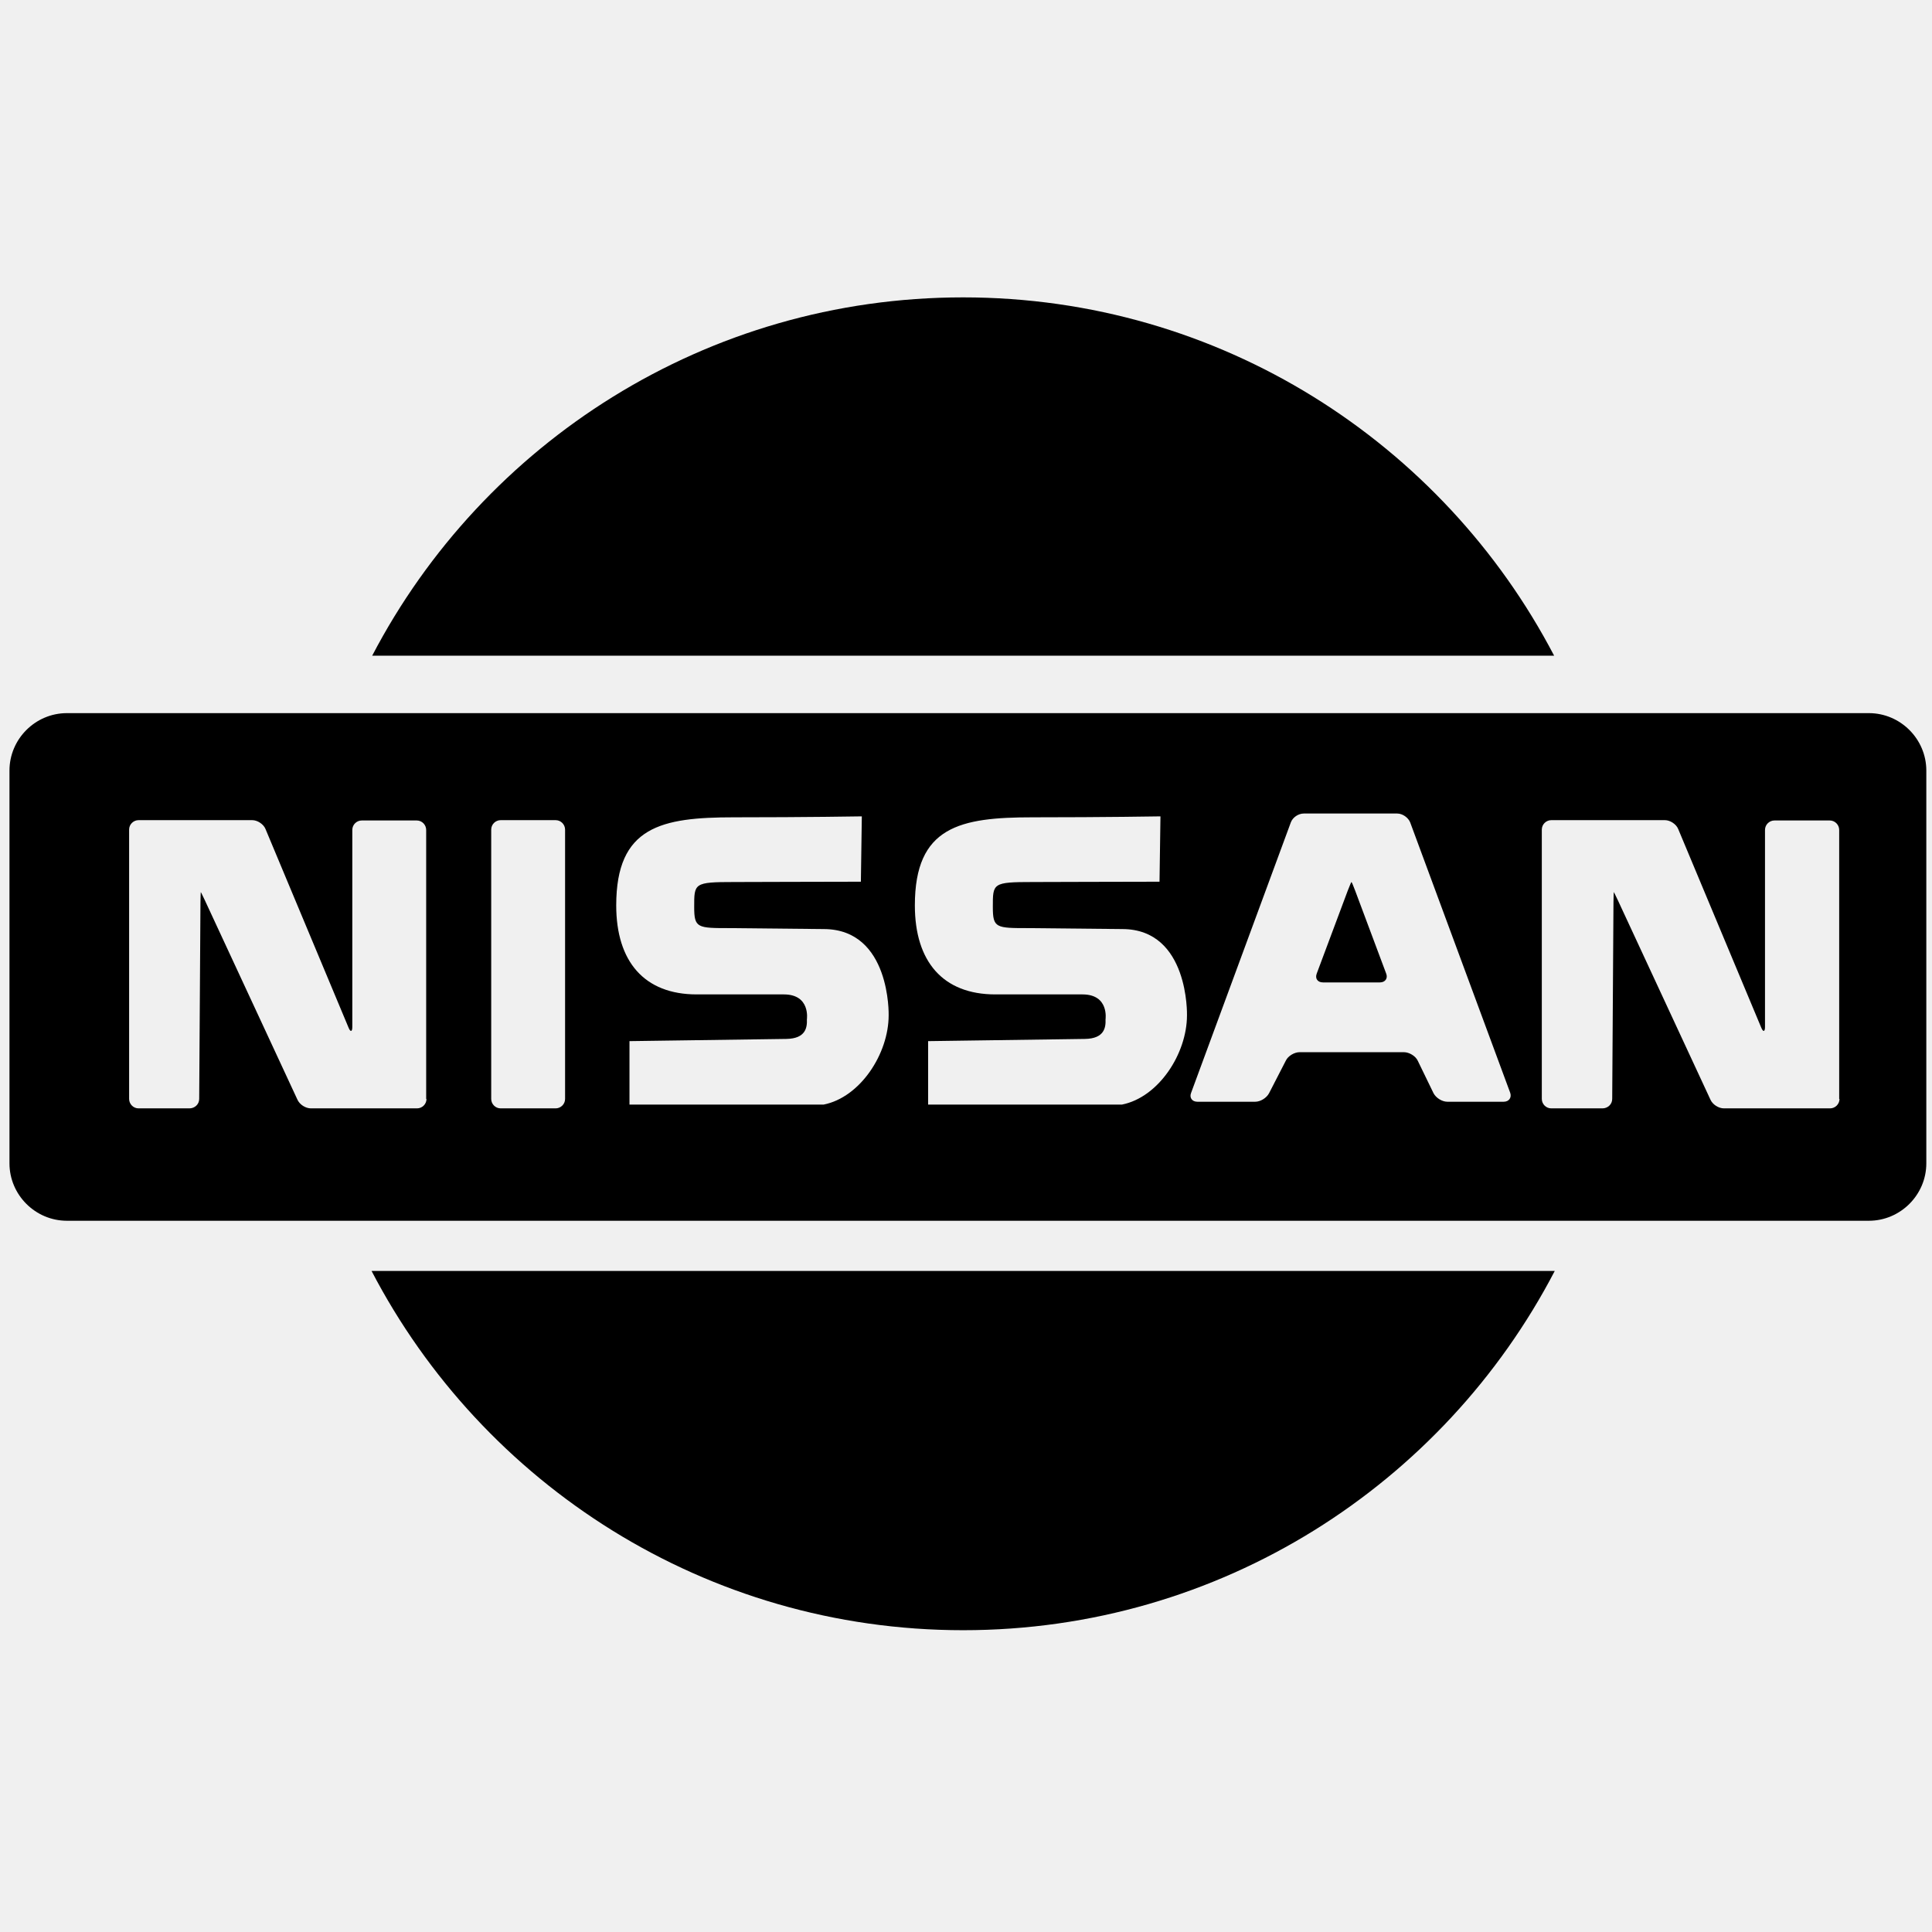
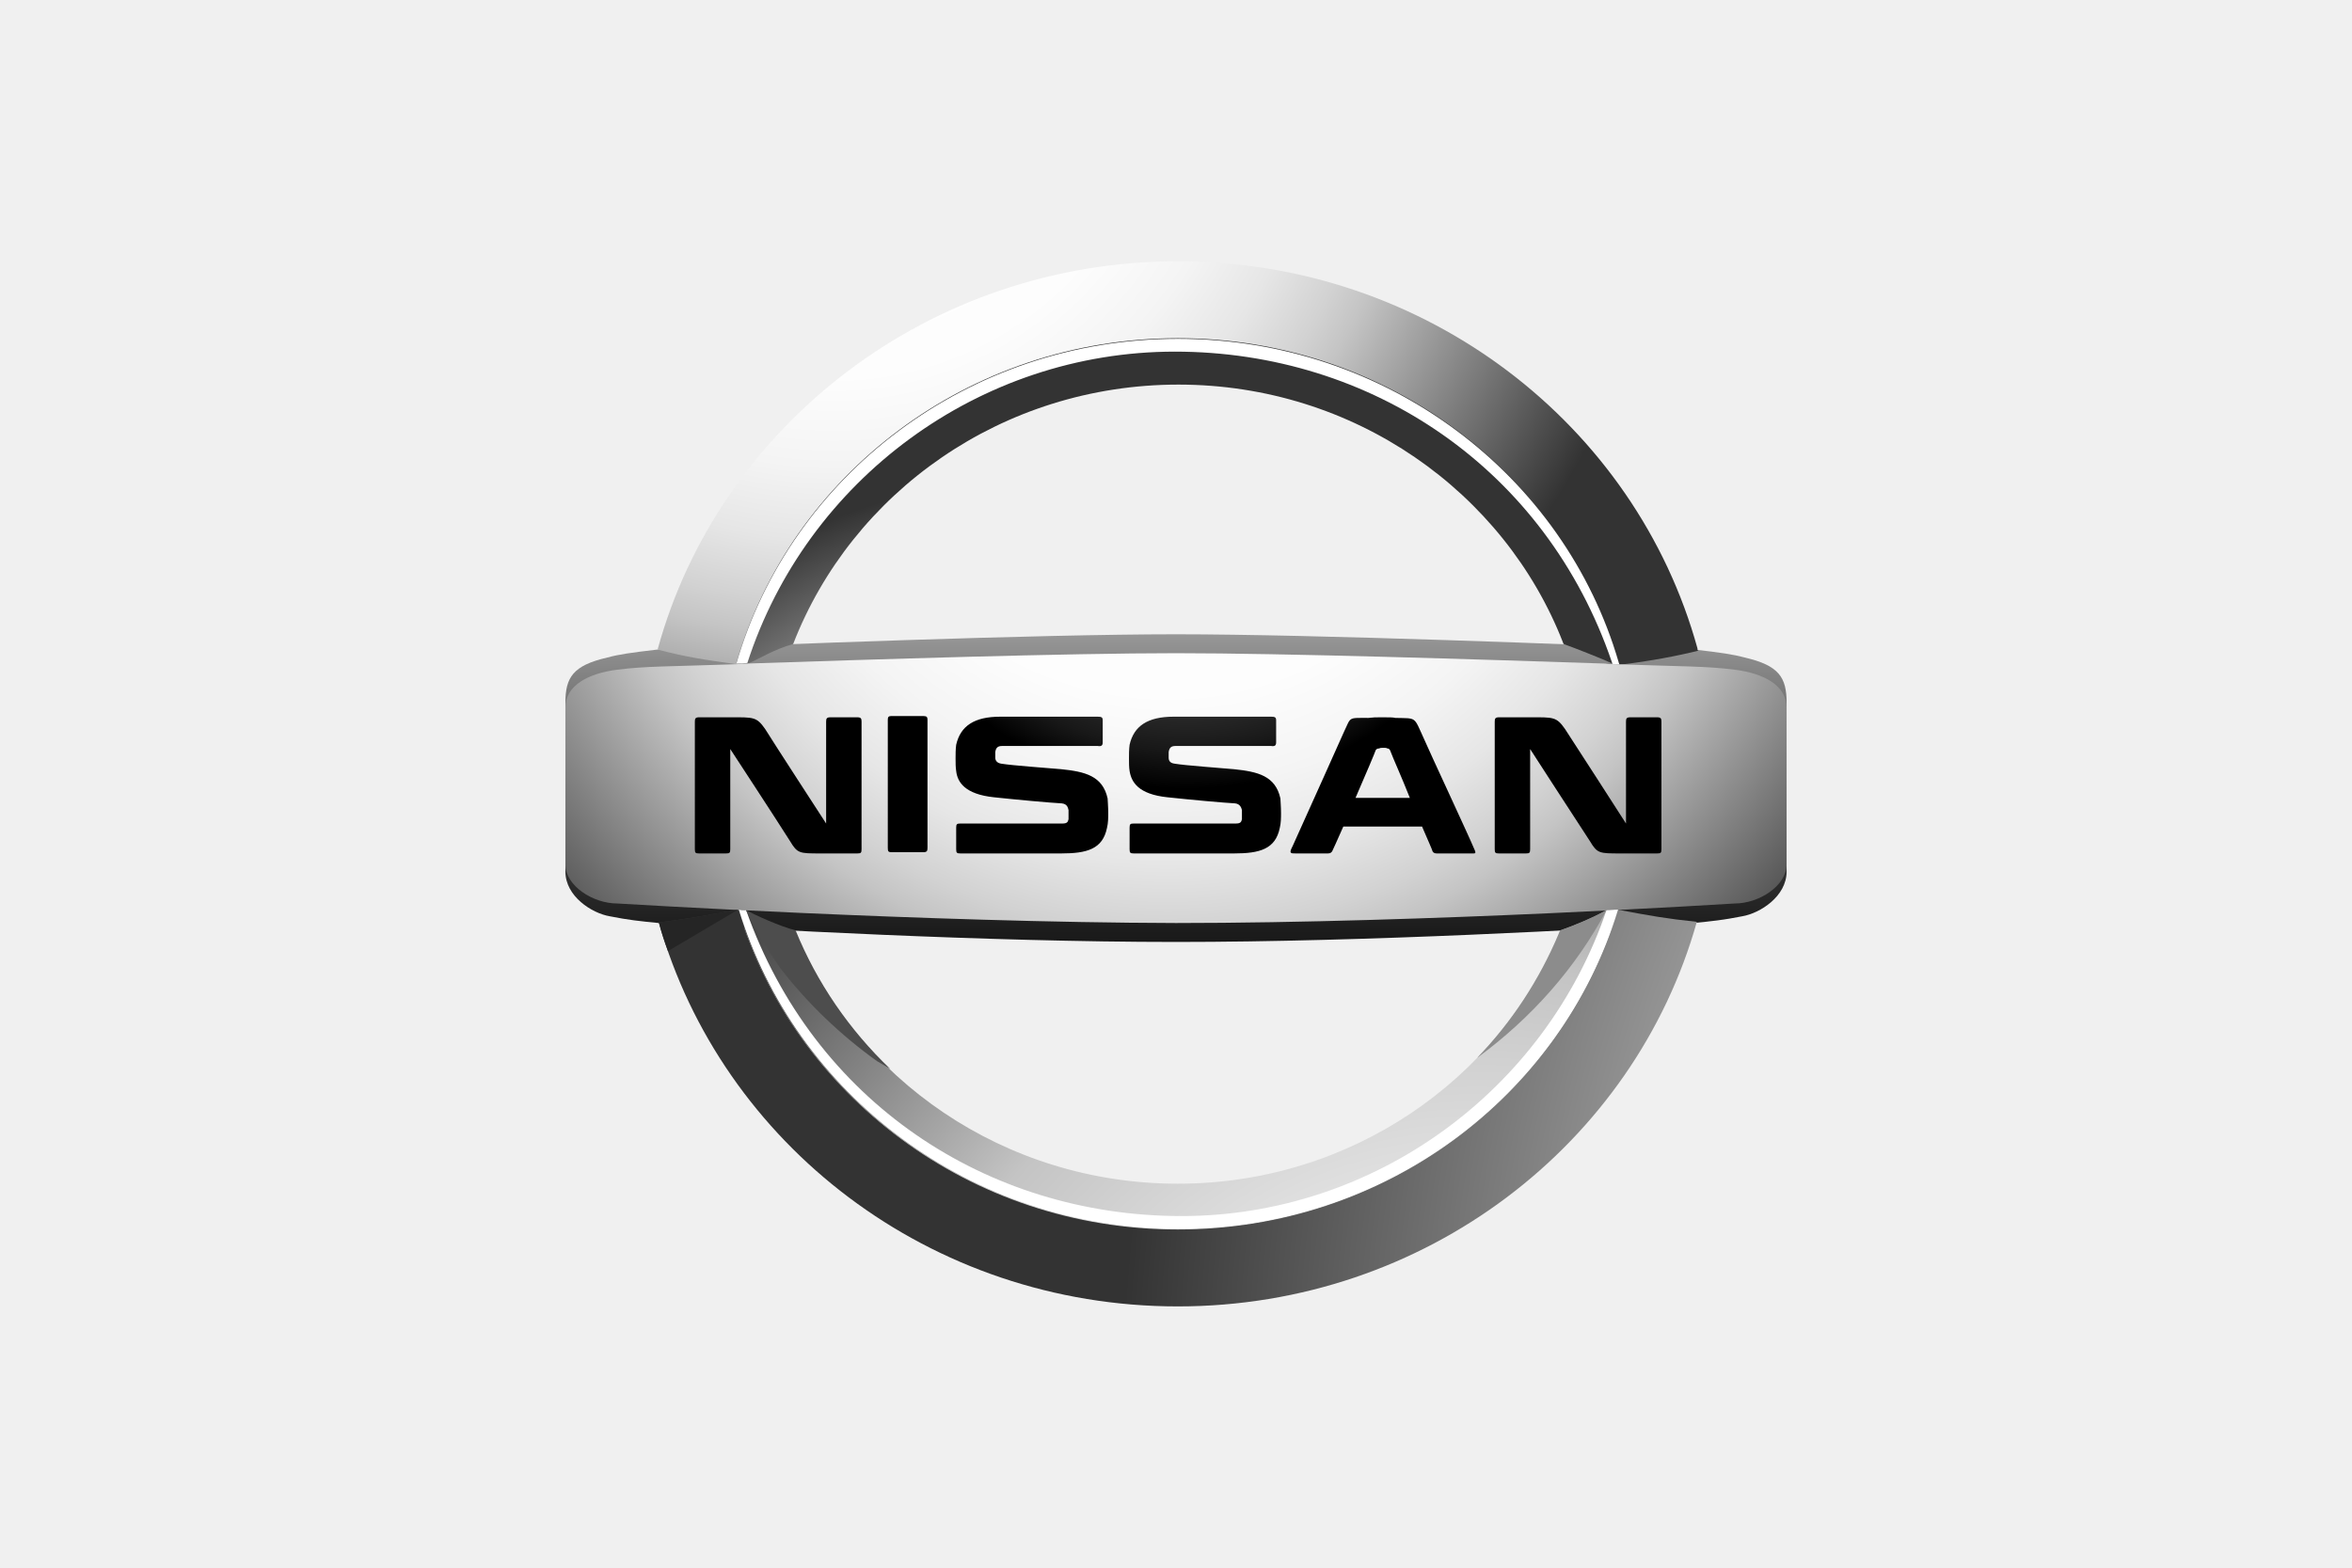
- <svg xmlns="http://www.w3.org/2000/svg" version="1.1" id="Layer_1" x="0px" y="0px" viewBox="0 0 612 612" style="enable-background:new 0 0 612 612;" xml:space="preserve" width="20px" height="20px">
-   <g>
-     <path d="M492.3,207.7C457.1,140.3,386.5,94.2,305.1,94.2s-152,46.1-187.2,113.5H492.3L492.3,207.7z" />
-     <path d="M117.7,402.6c35.2,67.6,105.9,113.8,187.4,113.8c81.5,0,152.2-46.2,187.4-113.8L117.7,402.6L117.7,402.6z" />
-     <g>
-       <path d="M429.3,282.2c-0.6-1.6-1.1-2.8-1.2-2.8s-0.6,1.3-1.2,2.8l-9.8,26.2c-0.6,1.6,0.3,2.8,2,2.8h18c1.7,0,2.6-1.3,2-2.8    L429.3,282.2z" />
-       <path d="M592,225.9l-570.8,0c-10,0-18.2,8.2-18.2,18.2v34.3v55.8v34.3c0,10,8.2,18.2,18.2,18.2l570.8,0c10,0,18.2-8.2,18.2-18.2    V333v-53.5v-35.4C610.2,234.1,602,225.9,592,225.9z M135.1,348.1c0,1.7-1.4,3-3,3H98.5c-1.7,0-3.6-1.2-4.3-2.8l-29.3-63.1    c-0.7-1.5-1.3-2.7-1.3-2.6c0,0.1-0.1,1.5-0.1,3.2l-0.4,62.3c0,1.7-1.4,3-3.1,3H43.9c-1.7,0-3-1.4-3-3v-85.3c0-1.7,1.4-3,3-3h36v0    c1.7,0,3.6,1.3,4.2,2.8l26.3,62.9c0.6,1.5,1.2,1.4,1.2-0.2v-62.4c0-1.7,1.4-3,3-3H132c1.7,0,3,1.4,3,3V348.1z M179,348.1    c0,1.7-1.4,3-3,3h-17.4c-1.7,0-3-1.4-3-3v-85.3c0-1.7,1.4-3,3-3h17.4c1.7,0,3,1.4,3,3V348.1z M281.5,321.6c0,12.2-9,26-20.6,28.3    l-30,0h-31.5v-20.1l49.7-0.7c6.2-0.1,6.6-3.7,6.5-6.2c0,0,1.2-7.9-7.3-7.9h-27.6c-16.6,0-25.5-10.4-25.5-28.2    c0-25,14.3-27.9,37.3-27.9c23,0,40.5-0.3,40.5-0.3l-0.3,20.7c-16.6,0-31,0.1-40.2,0.1c-12.7,0-12.6,0.4-12.6,7.9    c0,6.7,1,6.7,11.4,6.7l29.7,0.3C282.2,294.4,281.5,321.6,281.5,321.6z M376,321.6c0,12.2-9,26-20.6,28.3l-30,0H294v-20.1l49.7-0.7    c6.2-0.1,6.6-3.7,6.5-6.2c0,0,1.2-7.9-7.3-7.9h-27.6c-16.6,0-25.5-10.4-25.5-28.2c0-25,14.3-27.9,37.3-27.9    c23,0,40.5-0.3,40.5-0.3l-0.3,20.7c-16.6,0-31,0.1-40.2,0.1c-12.7,0-12.6,0.4-12.6,7.9c0,6.7,1,6.7,11.4,6.7l29.7,0.3    C376.7,294.4,376,321.6,376,321.6z M476.3,349h-17.8c-1.7,0-3.6-1.2-4.4-2.7l-5-10.3c-0.7-1.5-2.7-2.7-4.4-2.7h-33v0    c-1.7,0-3.7,1.2-4.4,2.7l-5.3,10.3c-0.8,1.5-2.7,2.7-4.4,2.7h-18.3c-1.7,0-2.6-1.3-2-2.8l31.6-85.7c0.6-1.6,2.4-2.8,4.1-2.8h29.6    c1.7,0,3.5,1.3,4.1,2.8l31.7,85.7C478.9,347.7,478,349,476.3,349z M582.7,348.1c0,1.7-1.4,3-3,3h-33.6c-1.7,0-3.6-1.2-4.3-2.8    l-29.3-63.1c-0.7-1.5-1.3-2.7-1.3-2.6c0,0.1-0.1,1.5-0.1,3.2l-0.4,62.3c0,1.7-1.4,3-3.1,3h-16.2c-1.7,0-3-1.4-3-3v-85.3    c0-1.7,1.4-3,3-3h36v0c1.7,0,3.6,1.3,4.2,2.8l26.3,62.9c0.6,1.5,1.2,1.4,1.2-0.2v-62.4c0-1.7,1.4-3,3-3h17.5c1.7,0,3,1.4,3,3    V348.1z" />
-     </g>
-   </g>
+ <svg xmlns="http://www.w3.org/2000/svg" height="800" width="1200" viewBox="-30 -42.8 260 256.8">
+   <linearGradient gradientTransform="translate(-202.6 -489.89)" y2="631.789" x2="302.6" y1="492.388" x1="302.6" gradientUnits="userSpaceOnUse" id="a">
+     <stop offset=".194" stop-color="#fff" />
+     <stop offset=".208" stop-color="#f8f8f8" />
+     <stop offset=".366" stop-color="#aeaeae" />
+     <stop offset=".513" stop-color="#707070" />
+     <stop offset=".647" stop-color="#404040" />
+     <stop offset=".764" stop-color="#1d1d1d" />
+     <stop offset=".86" stop-color="#080808" />
+     <stop offset=".922" />
+   </linearGradient>
+   <path d="M193.1 64.9c-1.8-.5-3.9-.8-8.2-1.3-18-.8-62.3-2.5-84.9-2.5-22.6 0-66.9 1.7-84.9 2.5-4.3.5-6.4.8-8.2 1.3C1.2 66.2 0 68.2 0 72.3V100c0 4 4.3 6.8 7.3 7.3 3 .6 4.9.8 8 1.1 16 1 53.3 3.1 84.7 3.1 31.4 0 68.6-2.1 84.7-3.1 3.1-.3 5-.5 8-1.1 3-.5 7.3-3.3 7.3-7.3V72.3c0-4.1-1.2-6.1-6.9-7.4z" fill="url(#a)" />
+   <radialGradient gradientUnits="userSpaceOnUse" gradientTransform="translate(-202.6 -489.89)" r="139.462" cy="455.433" cx="246.456" id="b">
+     <stop offset=".202" stop-color="#fff" />
+     <stop offset=".382" stop-color="#fdfdfd" />
+     <stop offset=".487" stop-color="#f4f4f4" />
+     <stop offset=".573" stop-color="#e6e6e6" />
+     <stop offset=".648" stop-color="#d2d2d2" />
+     <stop offset=".689" stop-color="#c4c4c4" />
+     <stop offset="1" stop-color="#333" />
+   </radialGradient>
+   <path d="M28 66c8.8-30.7 37.8-53.2 72.3-53.2 34.3 0 63.3 22.4 72.2 53 0 .1 0 .2.1.3 5.1-.6 9.7-1.5 12.9-2.3-.1-.2-.1-.2-.1-.4C175.3 26.8 141 0 100.3 0 59.5 0 25.1 27 15.1 63.6c4.5 1.2 7.8 1.7 12.9 2.4z" fill="url(#b)" />
+   <radialGradient gradientUnits="userSpaceOnUse" gradientTransform="translate(-202.6 -489.89)" r="290.451" cy="678.815" cx="583.968" id="c">
+     <stop offset=".202" stop-color="#fff" />
+     <stop offset=".368" stop-color="#e4e4e4" />
+     <stop offset=".594" stop-color="#c4c4c4" />
+     <stop offset="1" stop-color="#333" />
+   </radialGradient>
+   <path d="M172.3 106.2c-.1.3-.2.6-.2.7-9.4 29.9-38 51.6-71.8 51.6-34.1 0-62.8-22-72-52.3-5.6 1-7.5 1.4-13 2.1 10.3 36.3 44.4 62.9 85 62.9s74.8-26.7 85-63c-4.9-.5-7.7-1-13-2z" fill="url(#c)" />
+   <radialGradient gradientUnits="userSpaceOnUse" gradientTransform="translate(-202.6 -489.89)" r="89.169" cy="614.719" cx="279.955" id="d">
+     <stop offset=".202" stop-color="#fff" />
+     <stop offset=".368" stop-color="#e4e4e4" />
+     <stop offset=".594" stop-color="#c4c4c4" />
+     <stop offset="1" stop-color="#333" />
+   </radialGradient>
+   <path d="M29.9 65.9c2.1-.9 4.2-2.3 7.4-3.2 9.6-24.8 34.2-42.5 63.1-42.5 28.8 0 53.4 17.6 63 42.3 0 .1.1.2.1.2 1.7.6 6.5 2.5 8 3.2h1.1c0-.1-.1-.2-.1-.3-8.9-30.6-37.9-53-72.2-53-34.4 0-63.4 22.5-72.3 53.2.6.2 1.5.1 1.9.1z" fill="url(#d)" />
+   <path d="M99.8 14.8c32.2 0 60.8 19.2 71.6 50.9 0 .1.1.2.1.3h1.1c0-.1-.1-.2-.1-.3-8.9-30.6-37.9-53-72.2-53-34.4 0-63.4 22.5-72.3 53.2.7 0 1 0 1.8-.1 9.7-30 38-51 70-51z" fill="#FFF" />
+   <radialGradient gradientUnits="userSpaceOnUse" gradientTransform="translate(-202.6 -489.89)" r="169.193" cy="705.898" cx="351.912" id="e">
+     <stop offset=".202" stop-color="#fff" />
+     <stop offset=".368" stop-color="#e4e4e4" />
+     <stop offset=".594" stop-color="#c4c4c4" />
+     <stop offset="1" stop-color="#333" />
+   </radialGradient>
+   <path d="M170.5 106.3c-2.3 1.3-5.2 2.5-7.5 3.3 0 .1-.2.4-.2.5-10 24-34.2 41-62.5 41-28.5 0-52.8-17.2-62.7-41.4-2.7-.7-6.6-2.5-8.1-3.3-.6 0-.9 0-1.2-.1 9.2 30.2 37.9 52.3 72 52.3 33.9 0 62.6-21.8 71.8-51.8 0-.1.1-.4.1-.4-.4-.2-1.3-.1-1.7-.1z" fill="url(#e)" />
+   <radialGradient gradientUnits="userSpaceOnUse" gradientTransform="translate(-202.6 -489.89)" r="134.452" cy="507.502" cx="301.26" id="f">
+     <stop offset=".202" stop-color="#fff" />
+     <stop offset=".397" stop-color="#fdfdfd" />
+     <stop offset=".51" stop-color="#f4f4f4" />
+     <stop offset=".603" stop-color="#e6e6e6" />
+     <stop offset=".684" stop-color="#d2d2d2" />
+     <stop offset=".728" stop-color="#c4c4c4" />
+     <stop offset="1" stop-color="#4d4d4d" />
+   </radialGradient>
+   <path d="M191.5 66.9c-4.8-.6-8-.5-19.6-.9-.5 0-1.1 0-1.6-.1-21-.7-52.5-1.7-70.3-1.7-17.8 0-49.4 1-70.3 1.7-.5 0-1.1 0-1.6.1-11.6.4-14.8.3-19.6.9-4.8.6-8.5 2.6-8.5 6.2v25.7c0 3.5 4.5 6.4 8.5 6.4 0 0 50.7 3.1 91.5 3.2 40.8 0 91.5-3.2 91.5-3.2 4 0 8.5-2.9 8.5-6.4V73.1c0-3.6-3.7-5.6-8.5-6.2z" fill="url(#f)" />
+   <path d="M170.5 106.3c-10 29.5-38 50.1-69.6 50.1-32 0-60.3-18.9-71.3-50.1-.4 0-.8 0-1.2-.1 9.2 30.2 37.9 52.3 72 52.3s62.8-22.1 72-52.3c-.7 0-1.3.1-1.9.1z" fill="#FFF" />
+   <path d="M170.5 106.3c-2.4 1.3-5.3 2.5-7.6 3.3 0 .1-.2.4-.2.5-3.2 7.6-7.7 14.5-13.4 20.4 9-6.6 16.2-14.8 21.2-24.2z" fill="#8C8C8C" />
+   <path d="M53.2 132.3c-6.7-6.4-12-14.1-15.5-22.7-2.7-.7-6.6-2.5-8.1-3.3 1.6 3.4 3.5 6.5 5.6 9.5 4.4 5.7 9.8 10.9 15.8 15.2.7.4 1.5.9 2.2 1.3z" fill="#4D4D4D" />
+   <path d="M28.3 106.2c-5.6 1-7.5 1.4-13 2.1.4 1.6.9 3.1 1.5 4.7z" fill="#252525" />
+   <radialGradient gradientUnits="userSpaceOnUse" gradientTransform="translate(-202.6 -489.89)" r="90.56" cy="520.968" cx="304.375" id="g">
+     <stop offset=".111" stop-color="#4d4d4d" />
+     <stop offset=".248" stop-color="#494949" />
+     <stop offset=".355" stop-color="#404040" />
+     <stop offset=".451" stop-color="#2f2f2f" />
+     <stop offset=".541" stop-color="#181818" />
+     <stop offset=".611" />
+   </radialGradient>
+   <path d="M140.6 78.2c-1.7-3.7-1.1-3.3-4.7-3.4-.3-.1-1.1-.1-2.2-.1s-1.3 0-2.2.1c-3.4 0-2.8-.2-4 2.3 0 0-5.9 13.2-8.4 18.7l-.1.2c-.5 1-.2 1 .6 1h5.3c.4 0 .6-.2.7-.4 0 0 .8-1.7 1.8-4h12.9c1 2.3 1.7 3.9 1.7 4 .1.3.4.4.7.4h5.5c.8 0 1 .1.7-.6-1-2.4-7.4-16.1-8.3-18.2zm-11.2 9.7c1.7-3.9 3.3-7.7 3.3-7.8.1-.2.3-.3.6-.3.1-.1.4-.1.7-.1.2 0 .5 0 .6.1.2 0 .4.1.5.4.4 1.1 1.9 4.4 3.2 7.7zM58.7 74.5c.5 0 .6.2.6.6v21c0 .5-.1.7-.7.7h-5.1c-.6 0-.7-.1-.7-.7v-21c0-.4.1-.6.5-.6zm-10.9.2c.6 0 .7.2.7.7v20.9c0 .6-.1.7-.7.7h-6c-3.5 0-3.8 0-5-2-2.4-3.8-9.8-15.1-9.8-15.1v16.4c0 .6-.1.7-.7.7h-4.4c-.6 0-.7-.1-.7-.7V75.4c0-.5.1-.7.7-.7H27c3.8 0 4.3-.1 5.7 1.9 1.1 1.8 10 15.5 10 15.5V75.4c0-.5.1-.7.7-.7zm131 0c.6 0 .7.2.7.7v20.9c0 .6-.1.7-.7.7h-6c-3.5 0-3.8 0-5-2-2.5-3.8-9.8-15.1-9.8-15.1v16.4c0 .6-.1.7-.7.7h-4.4c-.6 0-.7-.1-.7-.7V75.4c0-.5.1-.7.7-.7h5.1c3.8 0 4.3-.1 5.7 1.9 1.2 1.8 10 15.5 10 15.5V75.4c0-.5.1-.7.7-.7zm-97.6 8.5c3.9.4 6.8 1.1 7.6 4.8 0 .3.1 1.3.1 2.4 0 .7 0 1.6-.2 2.4-.7 3.5-3.3 4.2-7.5 4.2H64.7c-.6 0-.7-.1-.7-.7v-3.5c0-.6.1-.7.7-.7h16.7c.7 0 .9-.2 1-.7v-1.5c-.1-.4-.2-1-1.1-1.1-1.9-.1-7.4-.6-11.1-1-4.8-.5-6-2.5-6.2-4.3-.1-.6-.1-1.4-.1-2.1 0-.6 0-1.5.1-2.2.7-3.1 3-4.6 7.2-4.6h16c.6 0 .8.1.8.6v3.6c0 .5-.2.7-.8.6H71.5c-.7 0-1 .3-1.1 1v.9c0 .5.3.9 1 1 1.8.3 7.6.7 9.8.9zm28.3 0c3.9.4 6.8 1.1 7.6 4.8 0 .3.1 1.3.1 2.4 0 .7 0 1.6-.2 2.4-.7 3.5-3.3 4.2-7.5 4.2H93.1c-.6 0-.7-.1-.7-.7v-3.5c0-.6.1-.7.7-.7h16.7c.7 0 .9-.2 1-.7v-1.5c-.1-.4-.3-1-1.1-1.1-1.9-.1-7.4-.6-11.1-1-4.8-.5-5.9-2.5-6.2-4.3-.1-.6-.1-1.4-.1-2.1 0-.6 0-1.5.1-2.2.7-3.1 3-4.6 7.2-4.6h16c.6 0 .8.1.8.6v3.6c0 .5-.2.7-.8.6H99.9c-.7 0-1 .3-1.1 1v.9c0 .5.2.9 1 1 1.8.3 7.6.7 9.7.9z" fill="url(#g)" />
</svg>
